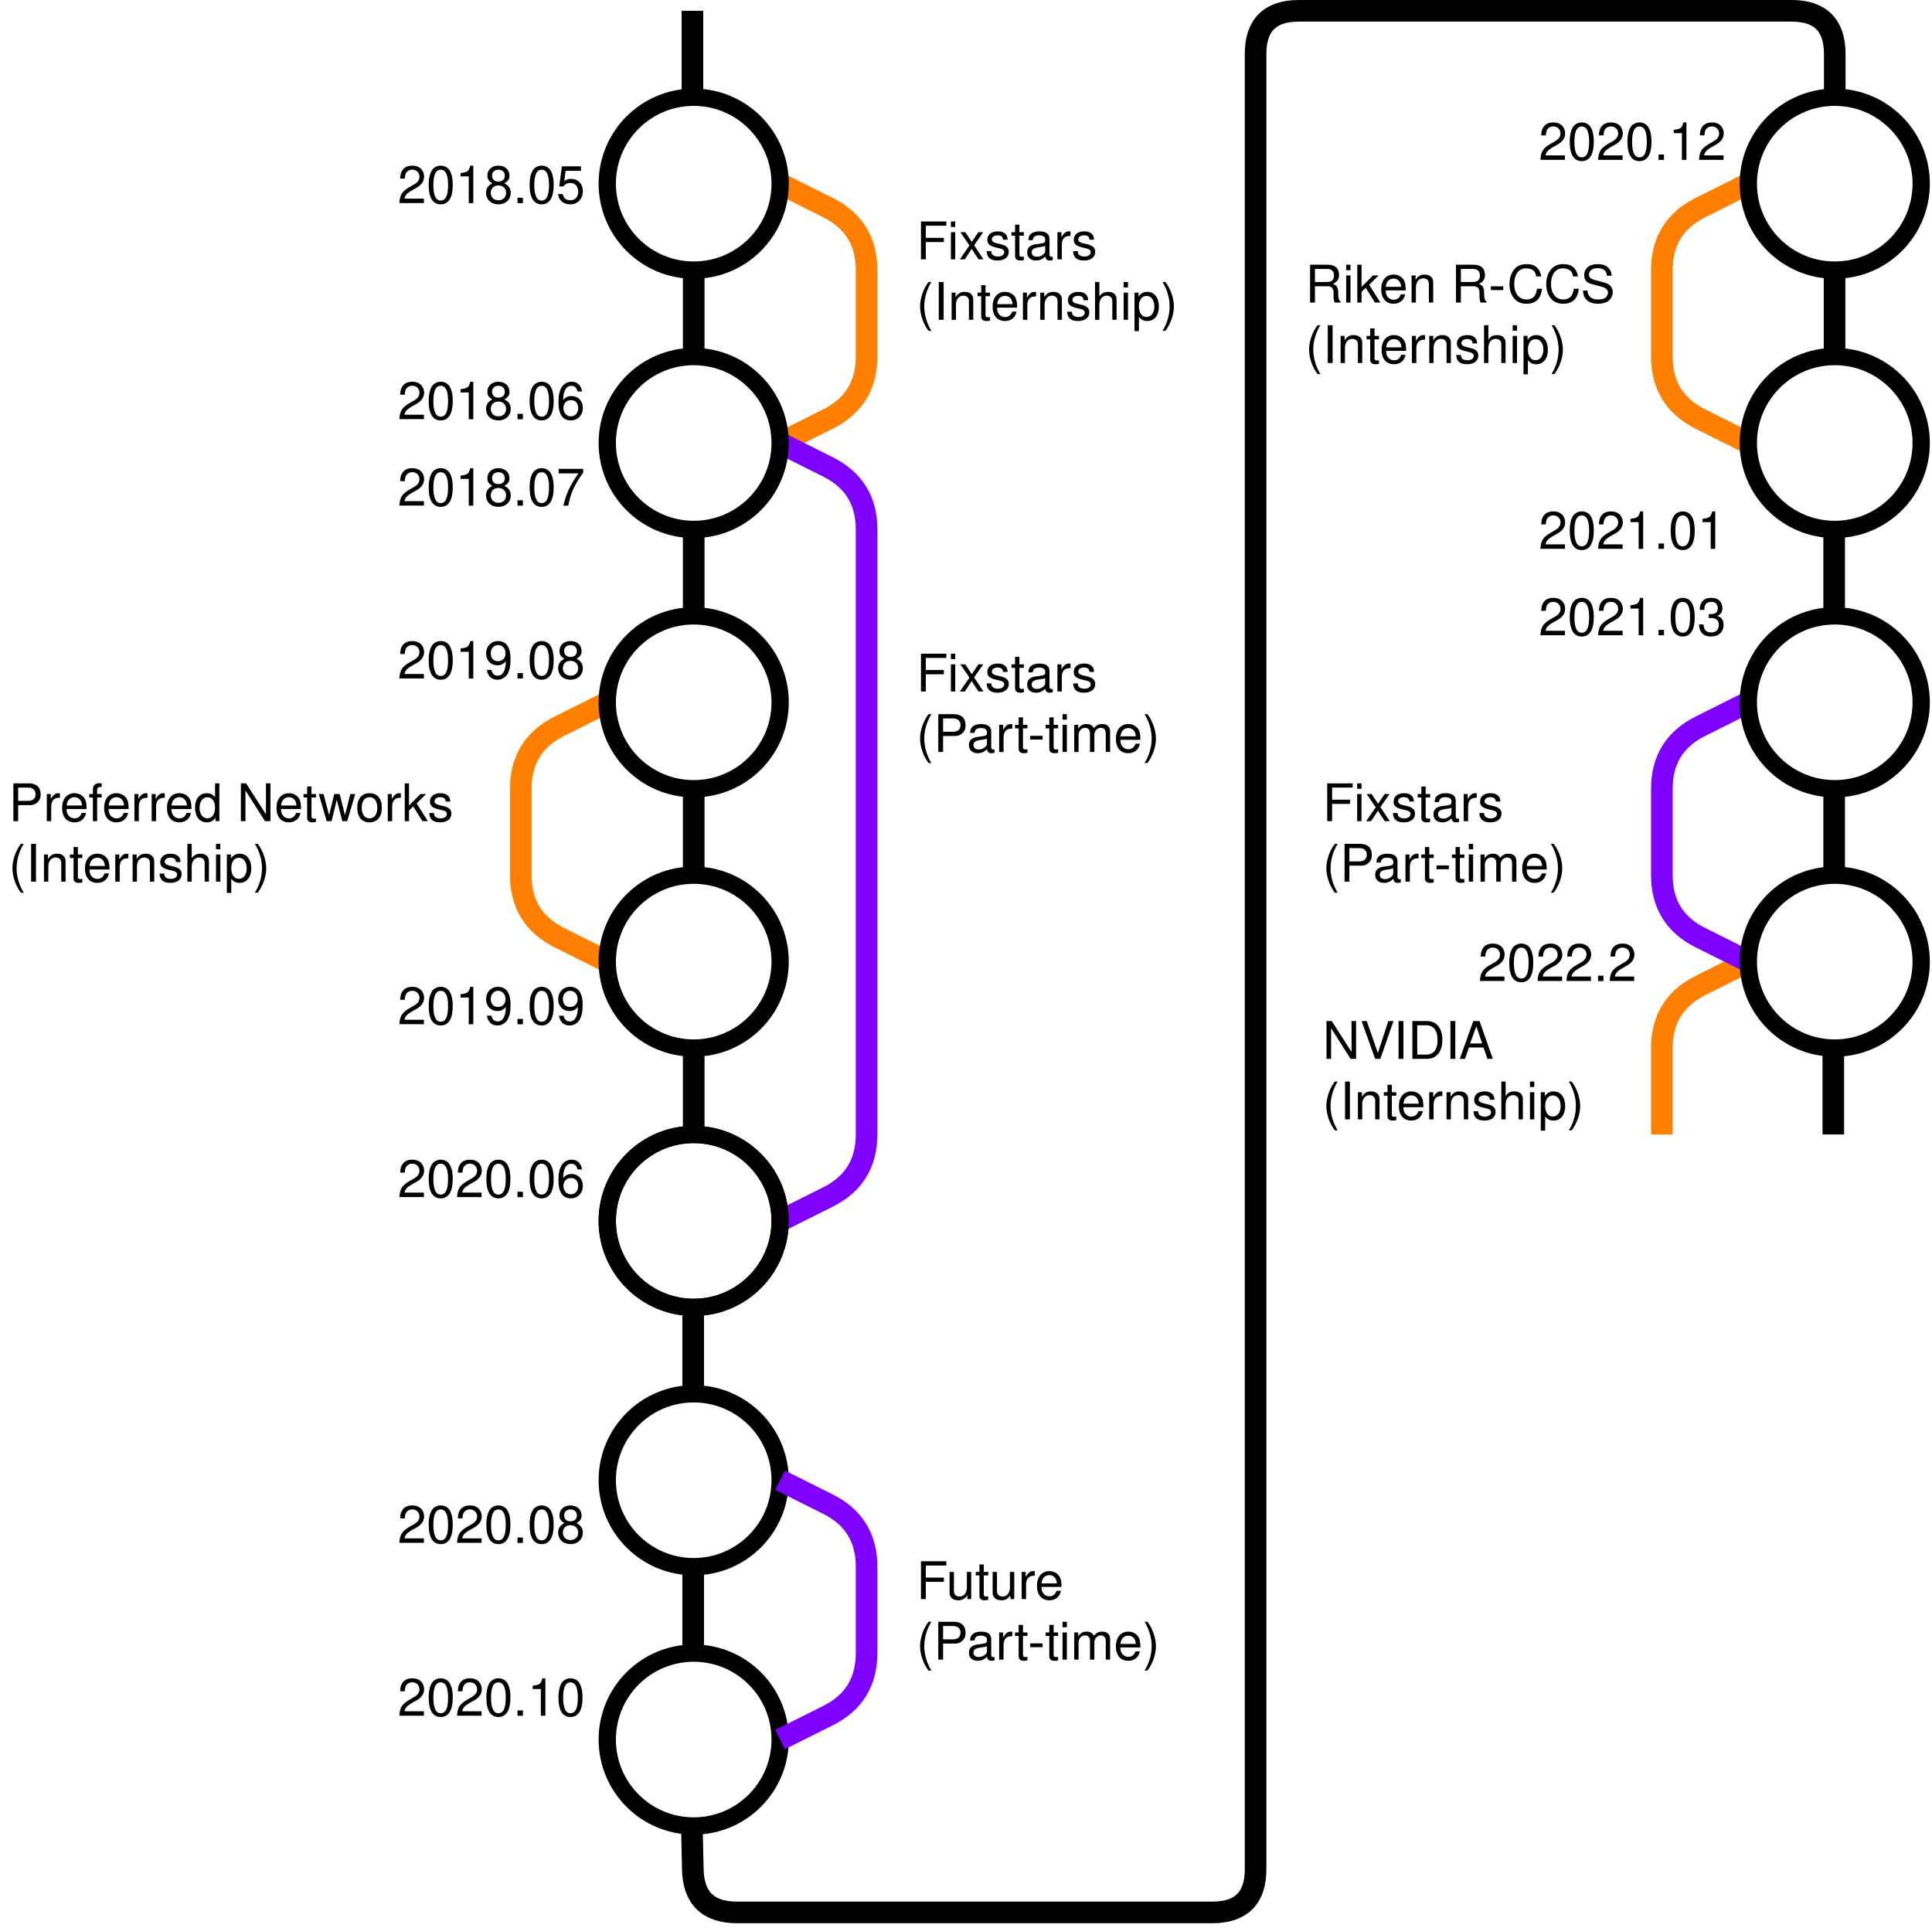
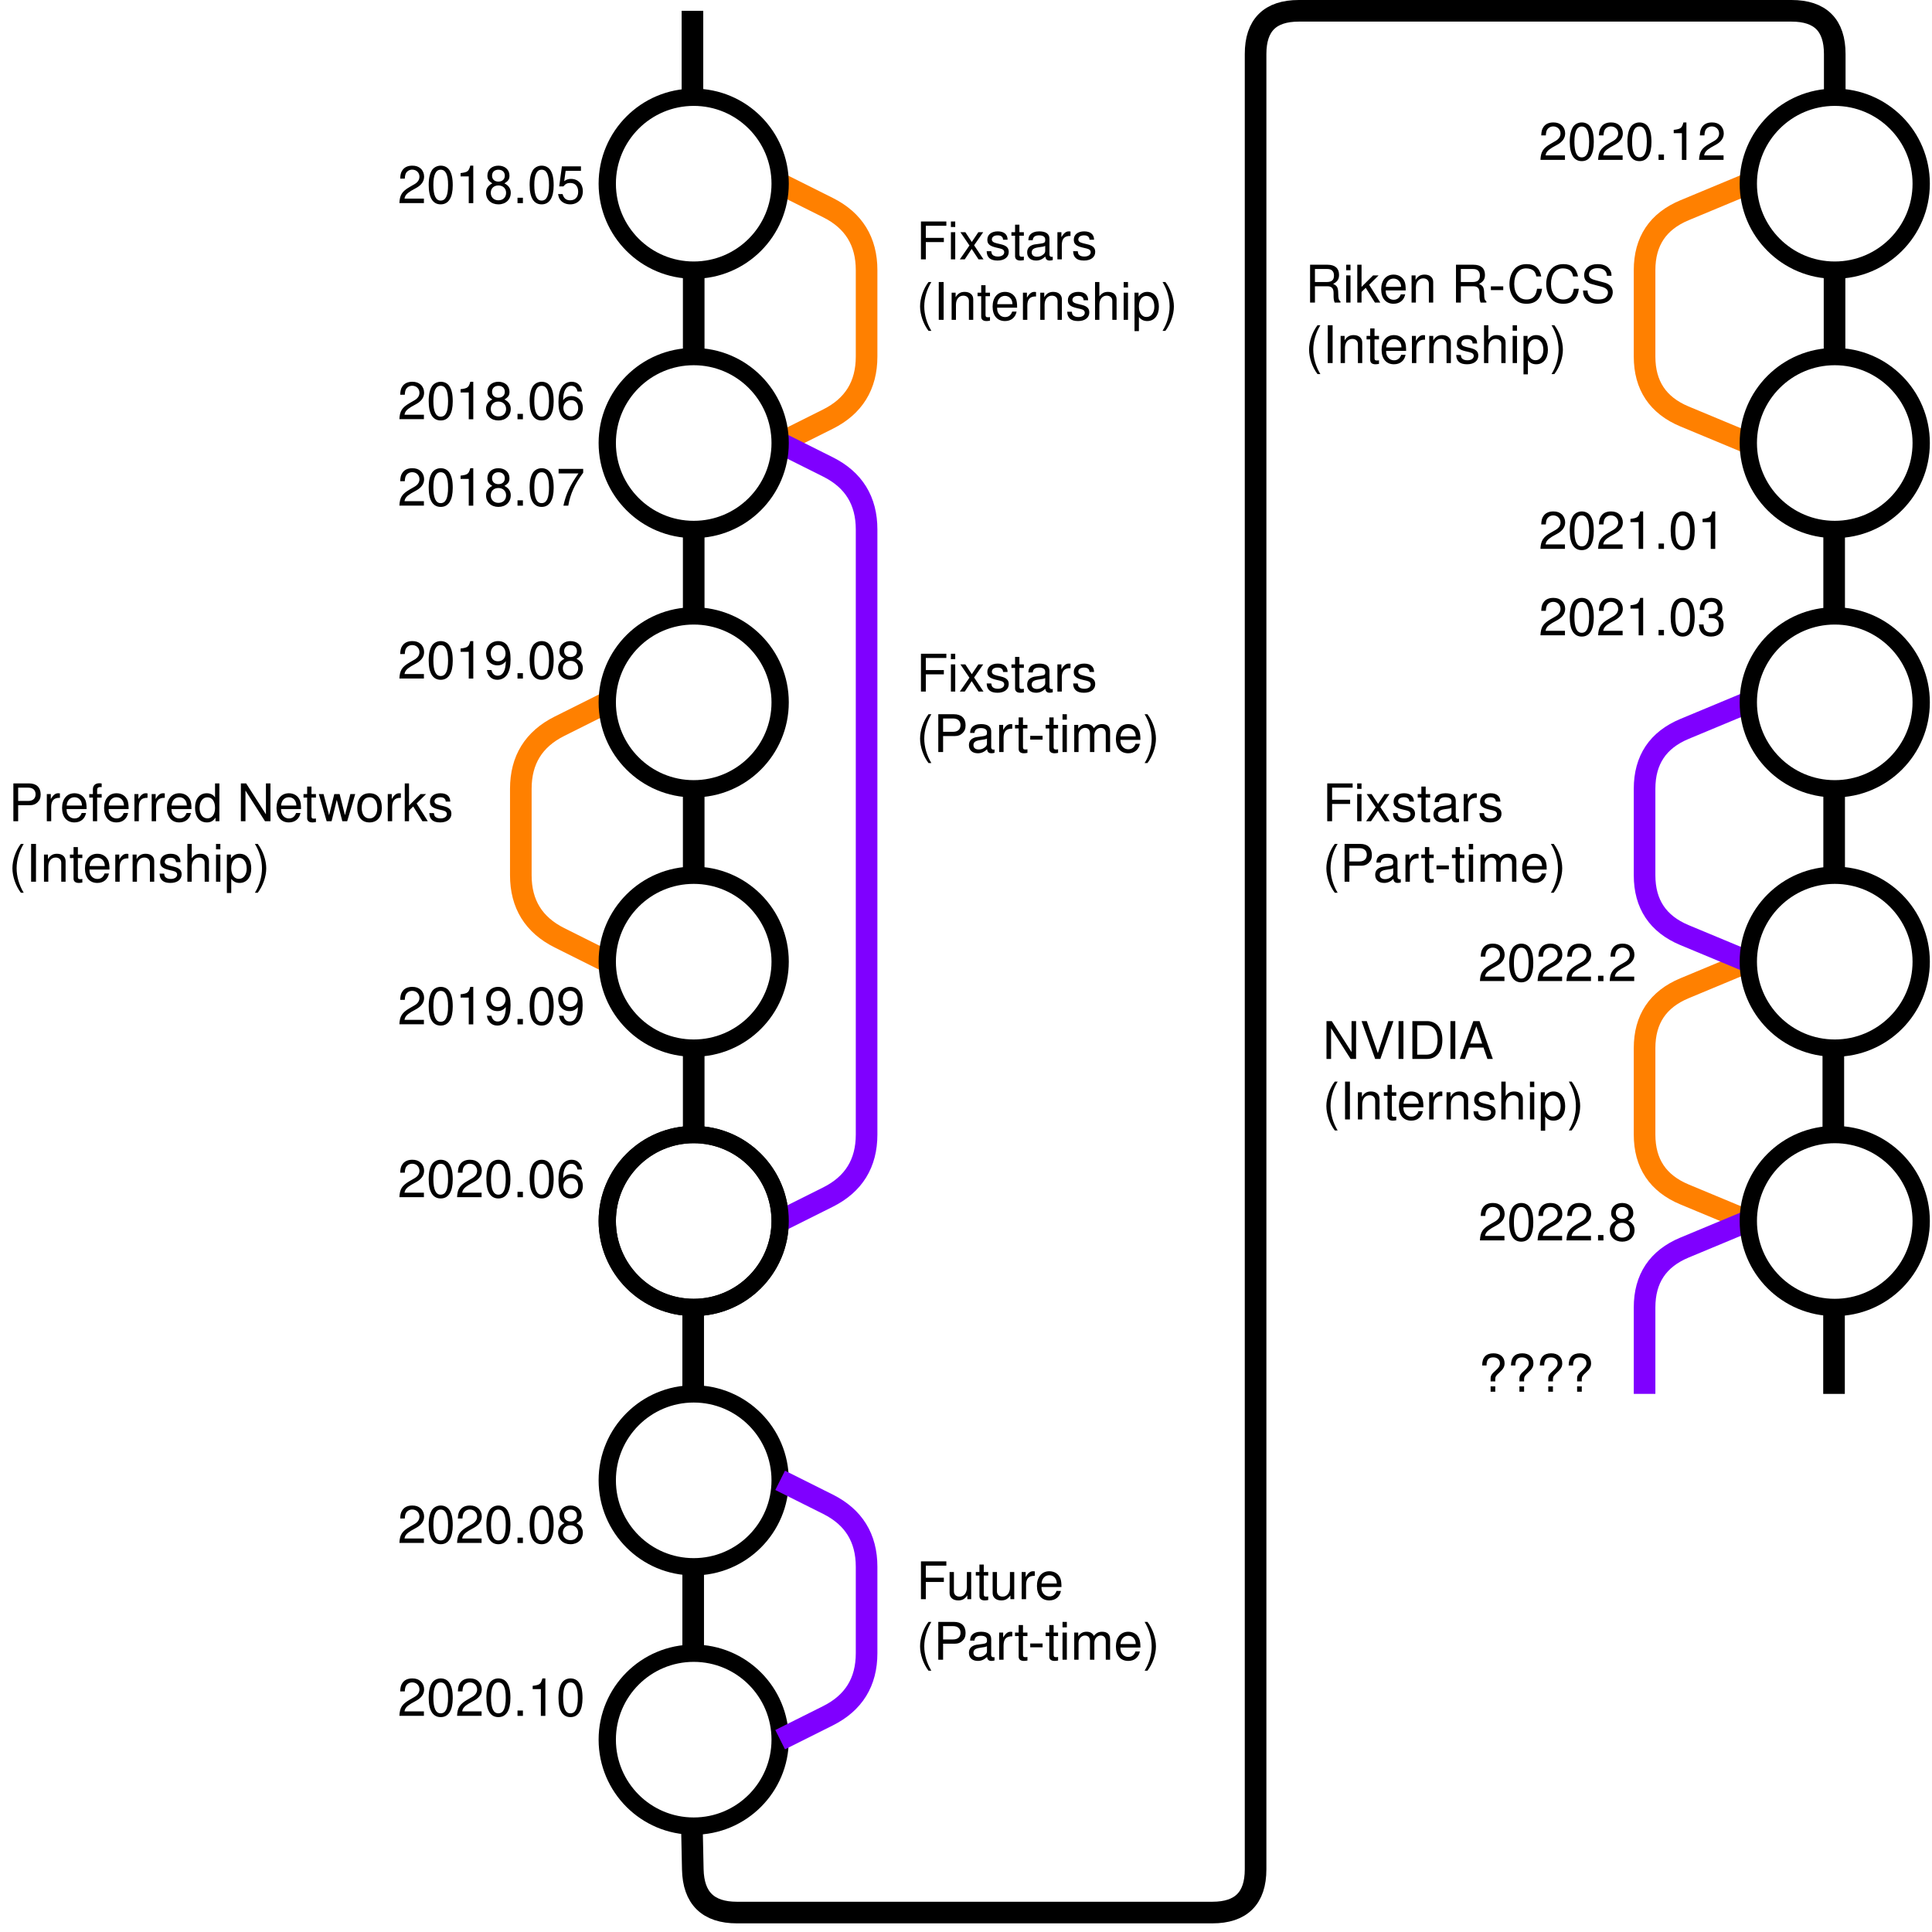
- <svg xmlns="http://www.w3.org/2000/svg" version="1.1" width="447px" height="446px" viewBox="-0.5 -0.5 447 446" content="&lt;mxfile host=&quot;app.diagrams.net&quot; modified=&quot;2022-01-26T12:39:16.789Z&quot; agent=&quot;5.0 (Windows NT 10.0; Win64; x64) AppleWebKit/537.36 (KHTML, like Gecko) Chrome/97.0.469.99 Safari/537.36&quot; etag=&quot;Y6iIFenv9YIwLL1L0bRR&quot; version=&quot;16.4.7&quot; type=&quot;google&quot;&gt;&lt;diagram id=&quot;Vex3corxwtNdXzoXb-RO&quot; name=&quot;Page-1&quot;&gt;5VxbV6M6FP41rnXOQ7tIgAKPtlp1jcc1o2fG8byhTVssLT1AtfrrJ8ilJdm0FAkF9MFVQtjAt7/sS9jJiTyYry9cczn9xxkR+wRLo/WJfHaCsaHo9H/Q8BY2qHIvbJi41ihsQpuGO+udRI1S1LqyRsRLdfQdx/atZbrxyVksyJOfajNd13lNdxs7dvquS3NCuIa7J9PmW++tkT8NW3WsbdoviTWZxndGPSM8MzfjztGbeFNz5LxuNcnnJ/LAdRw//DVfD4gdYBfjEl43zDibPJhLFn6eC95XNwgb75I6fe9rP39New9nzx05lPJi2qvohaOH9d9iBMhidBoASY8WzoI29qf+3KZHiP70fNeZJciotIU+jfv2mx5I8cFDcNBNzp2tt0+evUVHoaSBYzvux33l4VCXpOBM+ERkxClq8+YowZPykDhzQiXTLq8bjamRFqZbyorbXGKbvvWSFm9GxJkk4pI7fHcsemMsRRxXNCW8JKK4bEhpEZ6zcp9IdNW2hlhBBiNIZQT5pjshPieIqsd82+q2DDp4hz9w5nOx/Xup/vRH+ATx0ZYONk0fbISZqV5c/3h4+Xn2/vvOmz7fX81s71tHaQAzydryE4H095Y8erQRFxzE0jLIS1/sgyWRfSG6POwMnh/P/++f9x3JPH/udBA4EOrC+sRif5b1SKuG9Zy93NMf6eWy/vZ0/sPAM+P5/dW+vLwYGKee1cGlsz6TbzXhEdV/V0NppFm7l5dKkCw5H5vKUqAAhxobmcSwPGzbFdDIbEzdxro9RHfYZepyGSfwvaOxEqK7o1/tyYelEsmnV0s+7YuST89JPqWG5JM2f0yUxVqu3ESMny8WxHpmwSyMbyckdCuJUnupoteLKqxKy+IGZnMV0dxAObhh2zS7Dzhhesswpx9ba0LF9seWbceBeMSbNFmUXUp/Ia5P1jvVGcMkM3jHMG2pWwHUrUjZmk1BeTBuXzAwZDlfNK3mBOVMMErjvMBJFnRyUCobu3N0QMK6b2Lm60SLssQYz6Ipr8wwEvXEpLyJdc+Z8rL9K0l5kcCZnmMMD20oScPhp4YHqhfvscYY0MIpEiMI50zOP8t7RTqM97EfF8t7VRzvD5zhLDKPKcItGDndQr2C8yTLZ6bHDx4erKC8wfnBwwMxD6zsGR5sf6mK4dHjhsfQWnsUAvpm9FyQ1cr9v64WPnEX3tRa/s2NHhrs+xxTo3EEZBKmbU0W9NAm4+CyIFuwnkz7NGqeW6NRILnvOqvFKEhHdqeY+bMNNq5IeLDFX4QAAmOGH+WlG3ou8L+brt/xrTlpD/b4+NgbHPbfXTImrkvfG0s3xH913FnrBgHjgpNJq+PpIYd7rt9MRfLt5FgzFXmi+frBhgG6VQobb3AbAZt2ZNh4W9kE2JLp22PBFhvNpuF27GlYzE/lYQnpXanXWL/LJR2AJYSSJ2F+F/MeJMRYbQ3GyXzf0TDm5x4oxkZX0luDMeSaqsWYT2BDjI3WYCwDwWa1GPMVD1jCUpvsMeTzqsWYD01De6y1BmMMxGOiMP739npq3Exebzvana7OZv8pV/cNzTWVCnNNEDacMfrb48WUCr0YCHH5364zUarJdH5QlqXrMNGL1ASyssQVpIIKbOZ8jFrhfAwIGxQgU9MSP1YLTAsEcaWmhY+Pv6BpUYvWkECmRVwxH6hAAeXGzSnc2GVs60I3ptxCY61l0boNRdASHfYjkHpgvZJScr0SqGPg0+jKX7mk5R9GFSAPFfZBDlwR2IwkiVvOVmGSBMKWkSQhHr2mUFNR9kMsKpIBIa7Hoq9cbmvXyKqL26KRjaoZmz8mYmKdzyER0y65glZbq4hhq7zbqcnsx4ID+8f45C2HZ/qLWc1dfq1jJttrwmIVyV1DTSFduF4ckIXExfqgAvlk7daakQVtuu0MBndtq0aS2Up4IPqJ14eX7WJ2Lf5vWPBTZVkNCBsf/HwFu6P30loo6jEhWTm9ZAG7AyoQKrjAqCshTo9NMS1s9JqQv4Lo9dupca14hMzGK5k8eo/DO3cBJwgUYrk9EFdYbwFCXP4SpwaaocKLliFZ4ta0gwrkpzrbWg/P7kEFeHCtyqGTpzD2SPtAJRPGpe4DxW10tp2+g5u4HXcfKLZwv+go52JHQaufsnZZy7372Z7VUlz/kldLZVOgivSAsyS5NuLLgr7COmjQuDQ0q6qw6h5km6isqr57PAYhSK+XNXVYeGuKPWLFbVQBqpWPUm9+XZ1dndZwcudTZoiLcYD0AIpxWM9W2ngCi01wlx9VTUFYYRduADkuZLEKRJH0cLOHbjgSNhsRy+d/AA==&lt;/diagram&gt;&lt;/mxfile&gt;">
+ <svg xmlns="http://www.w3.org/2000/svg" version="1.1" width="447px" height="447px" viewBox="-0.5 -0.5 447 447" content="&lt;mxfile host=&quot;app.diagrams.net&quot; modified=&quot;2022-08-11T08:26:38.792Z&quot; agent=&quot;5.0 (X11; Linux x86_64) AppleWebKit/537.36 (KHTML, like Gecko) Chrome/104.0.0.0 Safari/537.36&quot; etag=&quot;2X1ci8c-zLzIlpGwMQ90&quot; version=&quot;20.2.3&quot; type=&quot;google&quot;&gt;&lt;diagram id=&quot;Vex3corxwtNdXzoXb-RO&quot; name=&quot;Page-1&quot;&gt;5V1bc6JIFP41qdp90IIGBB69xCQ1s6mZZOeSfdliYqtEFAcwMf76acJF6T5iS7hnaqpG2rbF73znyumeC2m43F45xnr+jz3B1gUSJtsLaXSBEOoJGvnHH3kNRpRoYOaYk2BI3A/cmzscDgrh6MacYDcx0bNtyzPXycFHe7XCj15izHAc+yU5bWpbyW9dGzPMDNw/GhY7+sOcePNgVEPqfvwam7N59M1iTw/eWRrR5PCXuHNjYr8cDEmXF9LQsW0veLXcDrHlgxfhEnxufOTd+MYcvPJ4PrDb3IpI3wnKfDdQv32f9x5GTx0pWOXZsDbhDw5v1nuNEMCrSd8Hklyt7BUZHMy9pUWuRPLS9Rx7ESOjkBFyN87rT3IhRBcP/kU3fm+0PXxz9BpeBSsNbct23r5XGo81QXibtzW9eEHy+mA9crVfzr+IVmPBCfHCE0rerr1xHsOh34o12u4e/38yRsse6k+l543WEWNZEZJje4nJXZPPvezZoIQSnh8QIRpzsGV45nPyO42QlLN4ufgbvtgmuWMkhAoka+E6ofrIEZuiJYLbDz91KH16IV1OLCQp1EKe4cywxyxERG+8Hkxb+xPclBtWqRsWhPT7ouZLvcR88iK4g+jqQAb7oTemw6xXrj5/fXj+Ntr9vHfnTz9uFpb7qSN/NNYfklzDmjTuDJ9+Xf4eXA5swbh86nRg7aiM9WqSrLE3eC/rRbUc1jO2+MR8UcuX9Xf95VcdLfSn3Yt1fX011Puu2UG5s57XylbFIyL/riomkabtHi+VoLUkPjblJcACnHVkZGLD8nBoV0Ajszd1e+v2EH5DmqnjMk7g7w51OEA3ZV7tyYeEHMmnlUs+9YOST+Mkn1xD8gn7P1T0R1subiIqVLhGe+aCWRh9XSGhW06UOkkVrV5UoUWaFzeQXjI3RA5uWJa5dn1OGO46qBdMzS0myw6mpmVFgXjImyRZ5DShP2PHw9tUcUYwSRTeEUwH4pYBccvCcckmoDwbtw8YGNKcp6ma2R5yJhi5cb7AAo54cVYqG7lz8YyE9Xj6m91hNzNalATKeGZNeSWKkWKvmJQ3tu6cKS89v5SUVyyw0lOFeqhjQRiP36UeYr14j+j6X+YUiS7BcCbn7+X9qQInoydyGbxXiuP9mRXOLHXMItyCzukW6hWci1T9X6KtOa960AvxBudnq4dI3bB8Qj3o+UIZ6tFj1GNsbl0CAfll5D0/q5UGf92sPOys3Lm5/pvRHhLsewxTQz0CMgnDMmcrcmnhqf8xP1swHw2rHw4vzcnEX3ng2JvVxE9H0lNM/myDjitiHhzwVxQBAtMPmvJLNzQu8L8YjtfxzCVuD/aoeux1BvsvDp5ixyG/Gwm32HuxnUXrlIBywXHRqjo5cLjn+lUq4mcnVVUqeKL5+sGGALqVChtrcBsBm1oxbKytbAJscfm2Ktgio9k03KouwyK2lIcEUesKvcb6XSbpACwhlDwV5ncR60ECjJXWYBzX+yrDmK09EIz1btT42QKMIddULsZsAhtgrLcGYwkINsvFmO14QAIS2mSPIZ9XLsZsaBrYY7U1GCMgHisK43/vPs/129nLXUe915TF4j/55kdDc025xFwThA0d0f72eDG5RC8GQpz/s+ujKNWknO+3ZWkaTPQsPYH0WsU1pIICbGY9RimxHgPCBgXIxLREt9UC0wJBXKppYePjD2halKw9JJBpKa6ZDxRgAe3GzWncSDO2daEb1W6h0tYya9+GXNAWHfohkHJmv5Kcc78SKGPg0ejG2zi45Q9GZSAPLeyBHLgjsBlJErOdrcQkCYTtSJIksug1hZqyfBrioiIZEOJ6bPricltpmlUXt0UiG0XV93+oiIl2PudETGnrFrTbWhEptkrpTk2iHxacOT/Ch7cdnppfzG7u/Hsdj7K9JixWRKmrKwmkM/eLA2uJxcX6oADZZO3OXOAVGbrrDIf3betGkuhOeCD6iTbA5+1i0jb/Nyz4KbOtBoSNDX4+gt3RekkpZPWY0FqcXjKD3QEFCDVcILEriIwcm2Ja6Og1Jn8J0eunvv5ZdjFeTDcS/uX+Gt87KzhBIBBL7YG4xH4LEOL8tzg10Axl3rQMrVXcnnZQgGyps6398PQZVIAHV8tUHZ7G2IrOgYoLxoWdAwWeB1cvRZfpxv2sWs7EjgXtfjp2yhr36Wcndksx83PeLZXGiYalB2X2QYPGpZmwldl1D7LtY2ZVvd6x0mHmoylOLFvcQRWgWNko9fb7zeim377iDmWGgPQAinFoz5abPoHNJqjLalVTEJbpjRtAjgtZrDyiSPCAWDDHRd1KGwUZOAHQuRGOjjioDOECTzM4sxnkVGMHc7wwB+plnal6pMH2vbG0zJkuv/skYZRvrHv8sOcygrb3KSjtZErcuwbCVlS7XX3V6a1uhI5FV5mV68SyxfX3gmIFmvCk8f5va/wbkCpKwAO4DDEaudyf8B+IZf//JEiXfwA=&lt;/diagram&gt;&lt;/mxfile&gt;">
  <defs />
  <g>
-     <path d="M 384 262 L 384 242 Q 384 232 392.94 227.53 L 404 222" fill="none" stroke="#ff8000" stroke-width="5" stroke-miterlimit="10" pointer-events="stroke" />
-     <path d="M 404 102 L 392.94 96.47 Q 384 92 384 82 L 384 62 Q 384 52 392.94 47.53 L 404 42" fill="none" stroke="#ff8000" stroke-width="5" stroke-miterlimit="10" pointer-events="stroke" />
+     <path d="M 404 282 L 389.23 275.85 Q 380 272 380 262 L 380 242 Q 380 232 389.23 228.15 L 404 222" fill="none" stroke="#ff8000" stroke-width="5" stroke-miterlimit="10" pointer-events="stroke" />
+     <path d="M 404 102 L 389.23 95.85 Q 380 92 380 82 L 380 62 Q 380 52 389.23 48.15 L 404 42" fill="none" stroke="#ff8000" stroke-width="5" stroke-miterlimit="10" pointer-events="stroke" />
    <path d="M 159.71 22 L 159.71 2" fill="none" stroke="rgb(0, 0, 0)" stroke-width="5" stroke-miterlimit="10" pointer-events="stroke" />
    <path d="M 160 82 L 160 62" fill="none" stroke="rgb(0, 0, 0)" stroke-width="5" stroke-miterlimit="10" pointer-events="stroke" />
    <path d="M 160 142 L 160 122" fill="none" stroke="rgb(0, 0, 0)" stroke-width="5" stroke-miterlimit="10" pointer-events="stroke" />
    <path d="M 160 202 L 160 182" fill="none" stroke="rgb(0, 0, 0)" stroke-width="5" stroke-miterlimit="10" pointer-events="stroke" />
    <ellipse cx="160" cy="282" rx="20" ry="20" fill="none" stroke="rgb(0, 0, 0)" stroke-width="4" pointer-events="all" />
    <path d="M 160 262 L 160 242" fill="none" stroke="rgb(0, 0, 0)" stroke-width="5" stroke-miterlimit="10" pointer-events="stroke" />
    <path d="M 180 102 L 191.06 96.47 Q 200 92 200 82 L 200 62 Q 200 52 191.06 47.53 L 180 42" fill="none" stroke="#ff8000" stroke-width="5" stroke-miterlimit="10" pointer-events="stroke" />
    <path d="M 180 282 L 191.06 276.47 Q 200 272 200 262 L 200 122 Q 200 112 191.06 107.53 L 180 102" fill="none" stroke="#7f00ff" stroke-width="5" stroke-miterlimit="10" pointer-events="stroke" />
    <path d="M 140 222 L 128.94 216.47 Q 120 212 120 202 L 120 182 Q 120 172 128.94 167.53 L 140 162" fill="none" stroke="#ff8000" stroke-width="5" stroke-miterlimit="10" pointer-events="stroke" />
    <rect x="210" y="52" width="110" height="20" fill="none" stroke="none" pointer-events="all" />
    <g fill="rgb(0, 0, 0)" font-family="Helvetica" font-size="12px">
      <text x="211.5" y="59.5">Fixstars</text>
      <text x="211.5" y="73.5">(Internship)</text>
    </g>
    <rect x="210" y="152" width="110" height="20" fill="none" stroke="none" pointer-events="all" />
    <g fill="rgb(0, 0, 0)" font-family="Helvetica" font-size="12px">
      <text x="211.5" y="159.5">Fixstars</text>
      <text x="211.5" y="173.5">(Part-time)</text>
    </g>
    <rect x="0" y="182" width="110" height="20" fill="none" stroke="none" pointer-events="all" />
    <g fill="rgb(0, 0, 0)" font-family="Helvetica" font-size="12px">
      <text x="1.5" y="189.5">Preferred Networks</text>
      <text x="1.5" y="203.5">(Internship)</text>
    </g>
    <ellipse cx="160" cy="42" rx="20" ry="20" fill="none" stroke="rgb(0, 0, 0)" stroke-width="4" pointer-events="all" />
    <ellipse cx="160" cy="102" rx="20" ry="20" fill="none" stroke="rgb(0, 0, 0)" stroke-width="4" pointer-events="all" />
    <ellipse cx="160" cy="162" rx="20" ry="20" fill="none" stroke="rgb(0, 0, 0)" stroke-width="4" pointer-events="all" />
    <ellipse cx="160" cy="222" rx="20" ry="20" fill="none" stroke="rgb(0, 0, 0)" stroke-width="4" pointer-events="all" />
    <ellipse cx="160" cy="282" rx="20" ry="20" fill="none" stroke="rgb(0, 0, 0)" stroke-width="4" pointer-events="all" />
    <rect x="90" y="82" width="50" height="20" fill="none" stroke="none" pointer-events="all" />
    <g fill="rgb(0, 0, 0)" font-family="Helvetica" font-size="12px">
      <text x="91.5" y="96.5">2018.06</text>
    </g>
    <rect x="90" y="32" width="50" height="20" fill="none" stroke="none" pointer-events="all" />
    <g fill="rgb(0, 0, 0)" font-family="Helvetica" font-size="12px">
      <text x="91.5" y="46.5">2018.05</text>
    </g>
    <rect x="90" y="142" width="50" height="20" fill="none" stroke="none" pointer-events="all" />
    <g fill="rgb(0, 0, 0)" font-family="Helvetica" font-size="12px">
      <text x="91.5" y="156.5">2019.08</text>
    </g>
    <rect x="90" y="222" width="50" height="20" fill="none" stroke="none" pointer-events="all" />
    <g fill="rgb(0, 0, 0)" font-family="Helvetica" font-size="12px">
      <text x="91.5" y="236.5">2019.09</text>
    </g>
    <rect x="90" y="262" width="50" height="20" fill="none" stroke="none" pointer-events="all" />
    <g fill="rgb(0, 0, 0)" font-family="Helvetica" font-size="12px">
      <text x="91.5" y="276.5">2020.06</text>
    </g>
    <rect x="90" y="102" width="50" height="20" fill="none" stroke="none" pointer-events="all" />
    <g fill="rgb(0, 0, 0)" font-family="Helvetica" font-size="12px">
      <text x="91.5" y="116.5">2018.07</text>
    </g>
    <ellipse cx="160" cy="342" rx="20" ry="20" fill="none" stroke="rgb(0, 0, 0)" stroke-width="4" pointer-events="all" />
    <rect x="90" y="342" width="50" height="20" fill="none" stroke="none" pointer-events="all" />
    <g fill="rgb(0, 0, 0)" font-family="Helvetica" font-size="12px">
      <text x="91.5" y="356.5">2020.08</text>
    </g>
    <path d="M 159.88 322 L 159.88 302" fill="none" stroke="rgb(0, 0, 0)" stroke-width="5" stroke-miterlimit="10" pointer-events="stroke" />
    <ellipse cx="160" cy="402" rx="20" ry="20" fill="none" stroke="rgb(0, 0, 0)" stroke-width="4" pointer-events="all" />
    <rect x="90" y="382" width="50" height="20" fill="none" stroke="none" pointer-events="all" />
    <g fill="rgb(0, 0, 0)" font-family="Helvetica" font-size="12px">
      <text x="91.5" y="396.5">2020.10</text>
    </g>
    <path d="M 159.88 382 L 159.88 362" fill="none" stroke="rgb(0, 0, 0)" stroke-width="5" stroke-miterlimit="10" pointer-events="stroke" />
    <path d="M 180 402 L 191.06 396.47 Q 200 392 200 382 L 200 362 Q 200 352 191.06 347.53 L 180 342" fill="none" stroke="#7f00ff" stroke-width="5" stroke-miterlimit="10" pointer-events="stroke" />
    <rect x="210" y="362" width="110" height="20" fill="none" stroke="none" pointer-events="all" />
    <g fill="rgb(0, 0, 0)" font-family="Helvetica" font-size="12px">
      <text x="211.5" y="369.5">Future</text>
      <text x="211.5" y="383.5">(Part-time)</text>
    </g>
    <ellipse cx="424" cy="42" rx="20" ry="20" fill="none" stroke="rgb(0, 0, 0)" stroke-width="4" pointer-events="all" />
    <rect x="354" y="22" width="50" height="20" fill="none" stroke="none" pointer-events="all" />
    <g fill="rgb(0, 0, 0)" font-family="Helvetica" font-size="12px">
      <text x="355.5" y="36.5">2020.12</text>
    </g>
    <path d="M 424 22 L 424 12 Q 424 2 414 2 L 300 2 Q 290 2 290 12 L 290 432 Q 290 442 280 442 L 170 442 Q 160 442 159.79 432 L 159.58 422" fill="none" stroke="rgb(0, 0, 0)" stroke-width="5" stroke-miterlimit="10" pointer-events="stroke" />
    <path d="M 423.95 82 L 423.95 62" fill="none" stroke="rgb(0, 0, 0)" stroke-width="5" stroke-miterlimit="10" pointer-events="stroke" />
    <rect x="300" y="62" width="74" height="20" fill="none" stroke="none" pointer-events="all" />
    <g fill="rgb(0, 0, 0)" font-family="Helvetica" font-size="12px">
      <text x="301.5" y="69.5">Riken R-CCS</text>
      <text x="301.5" y="83.5">(Internship)</text>
    </g>
    <ellipse cx="424" cy="102" rx="20" ry="20" fill="none" stroke="rgb(0, 0, 0)" stroke-width="4" pointer-events="all" />
    <path d="M 423.86 142 L 423.86 122" fill="none" stroke="rgb(0, 0, 0)" stroke-width="5" stroke-miterlimit="10" pointer-events="stroke" />
    <rect x="354" y="112" width="50" height="20" fill="none" stroke="none" pointer-events="all" />
    <g fill="rgb(0, 0, 0)" font-family="Helvetica" font-size="12px">
      <text x="355.5" y="126.5">2021.01</text>
    </g>
    <rect x="354" y="132" width="50" height="20" fill="none" stroke="none" pointer-events="all" />
    <g fill="rgb(0, 0, 0)" font-family="Helvetica" font-size="12px">
      <text x="355.5" y="146.5">2021.03</text>
    </g>
    <path d="M 423.86 202 L 423.86 182" fill="none" stroke="rgb(0, 0, 0)" stroke-width="5" stroke-miterlimit="10" pointer-events="stroke" />
    <rect x="304" y="182" width="70" height="20" fill="none" stroke="none" pointer-events="all" />
    <g fill="rgb(0, 0, 0)" font-family="Helvetica" font-size="12px">
      <text x="305.5" y="189.5">Fixstars</text>
      <text x="305.5" y="203.5">(Part-time)</text>
    </g>
-     <path d="M 404 222 L 392.94 216.47 Q 384 212 384 202 L 384 182 Q 384 172 392.94 167.53 L 404 162" fill="none" stroke="#7f00ff" stroke-width="5" stroke-miterlimit="10" pointer-events="stroke" />
+     <path d="M 404 222 L 389.23 215.85 Q 380 212 380 202 L 380 182 Q 380 172 389.23 168.15 L 404 162" fill="none" stroke="#7f00ff" stroke-width="5" stroke-miterlimit="10" pointer-events="stroke" />
    <ellipse cx="424" cy="222" rx="20" ry="20" fill="none" stroke="rgb(0, 0, 0)" stroke-width="4" pointer-events="all" />
    <ellipse cx="424" cy="162" rx="20" ry="20" fill="none" stroke="rgb(0, 0, 0)" stroke-width="4" pointer-events="all" />
    <path d="M 423.67 262 L 423.67 242" fill="none" stroke="rgb(0, 0, 0)" stroke-width="5" stroke-miterlimit="10" pointer-events="stroke" />
    <rect x="304" y="232" width="70" height="30" fill="none" stroke="none" pointer-events="all" />
    <g fill="rgb(0, 0, 0)" font-family="Helvetica" font-size="12px">
      <text x="305.5" y="244.5">NVIDIA</text>
      <text x="305.5" y="258.5">(Internship)</text>
    </g>
    <rect x="340" y="212" width="40" height="20" fill="none" stroke="none" pointer-events="all" />
    <g fill="rgb(0, 0, 0)" font-family="Helvetica" font-size="12px">
      <text x="341.5" y="226.5">2022.2</text>
    </g>
+     <rect x="340" y="272" width="40" height="20" fill="none" stroke="none" pointer-events="all" />
+     <g fill="rgb(0, 0, 0)" font-family="Helvetica" font-size="12px">
+       <text x="341.5" y="286.5">2022.8</text>
+     </g>
+     <path d="M 380 322 L 380 302 Q 380 292 389.23 288.15 L 404 282" fill="none" stroke="#7f00ff" stroke-width="5" stroke-miterlimit="10" pointer-events="stroke" />
+     <ellipse cx="424" cy="282" rx="20" ry="20" fill="none" stroke="rgb(0, 0, 0)" stroke-width="4" pointer-events="all" />
+     <path d="M 423.83 322 L 423.83 302" fill="none" stroke="rgb(0, 0, 0)" stroke-width="5" stroke-miterlimit="10" pointer-events="stroke" />
+     <rect x="340" y="302" width="34" height="30" fill="none" stroke="none" pointer-events="all" />
+     <g fill="rgb(0, 0, 0)" font-family="Helvetica" font-size="12px">
+       <text x="341.5" y="321.5">????</text>
+     </g>
  </g>
</svg>
